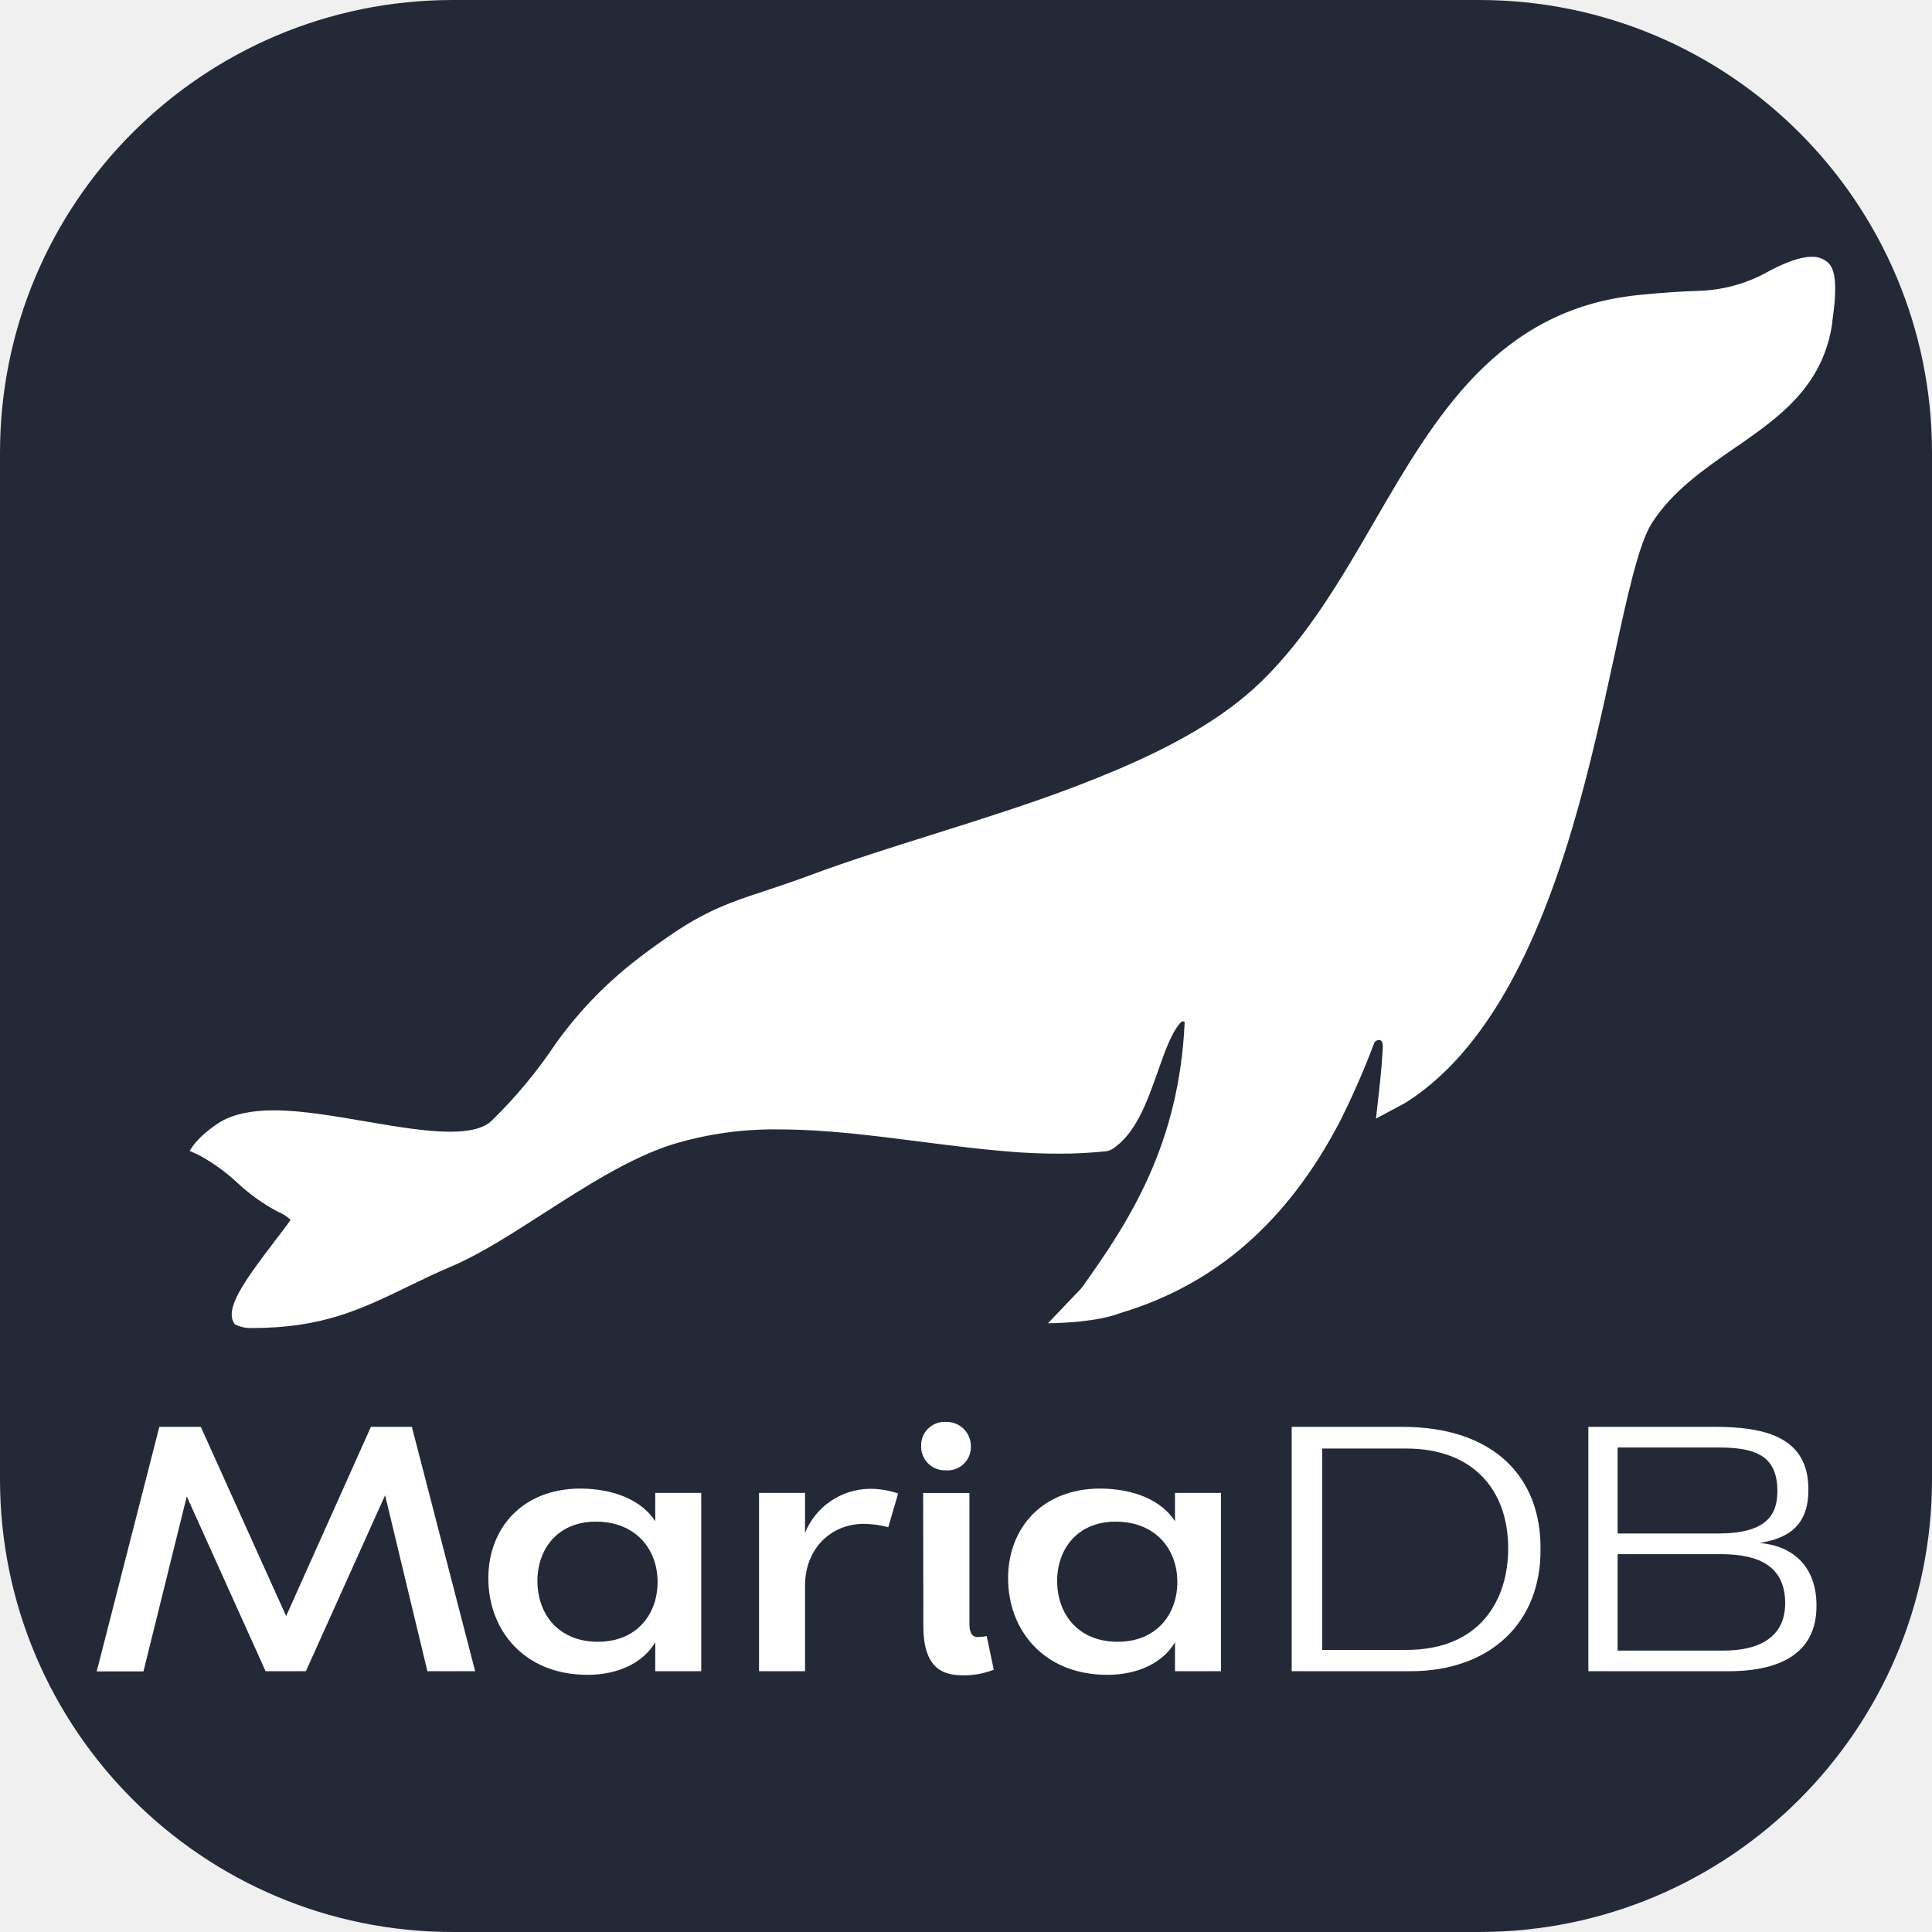
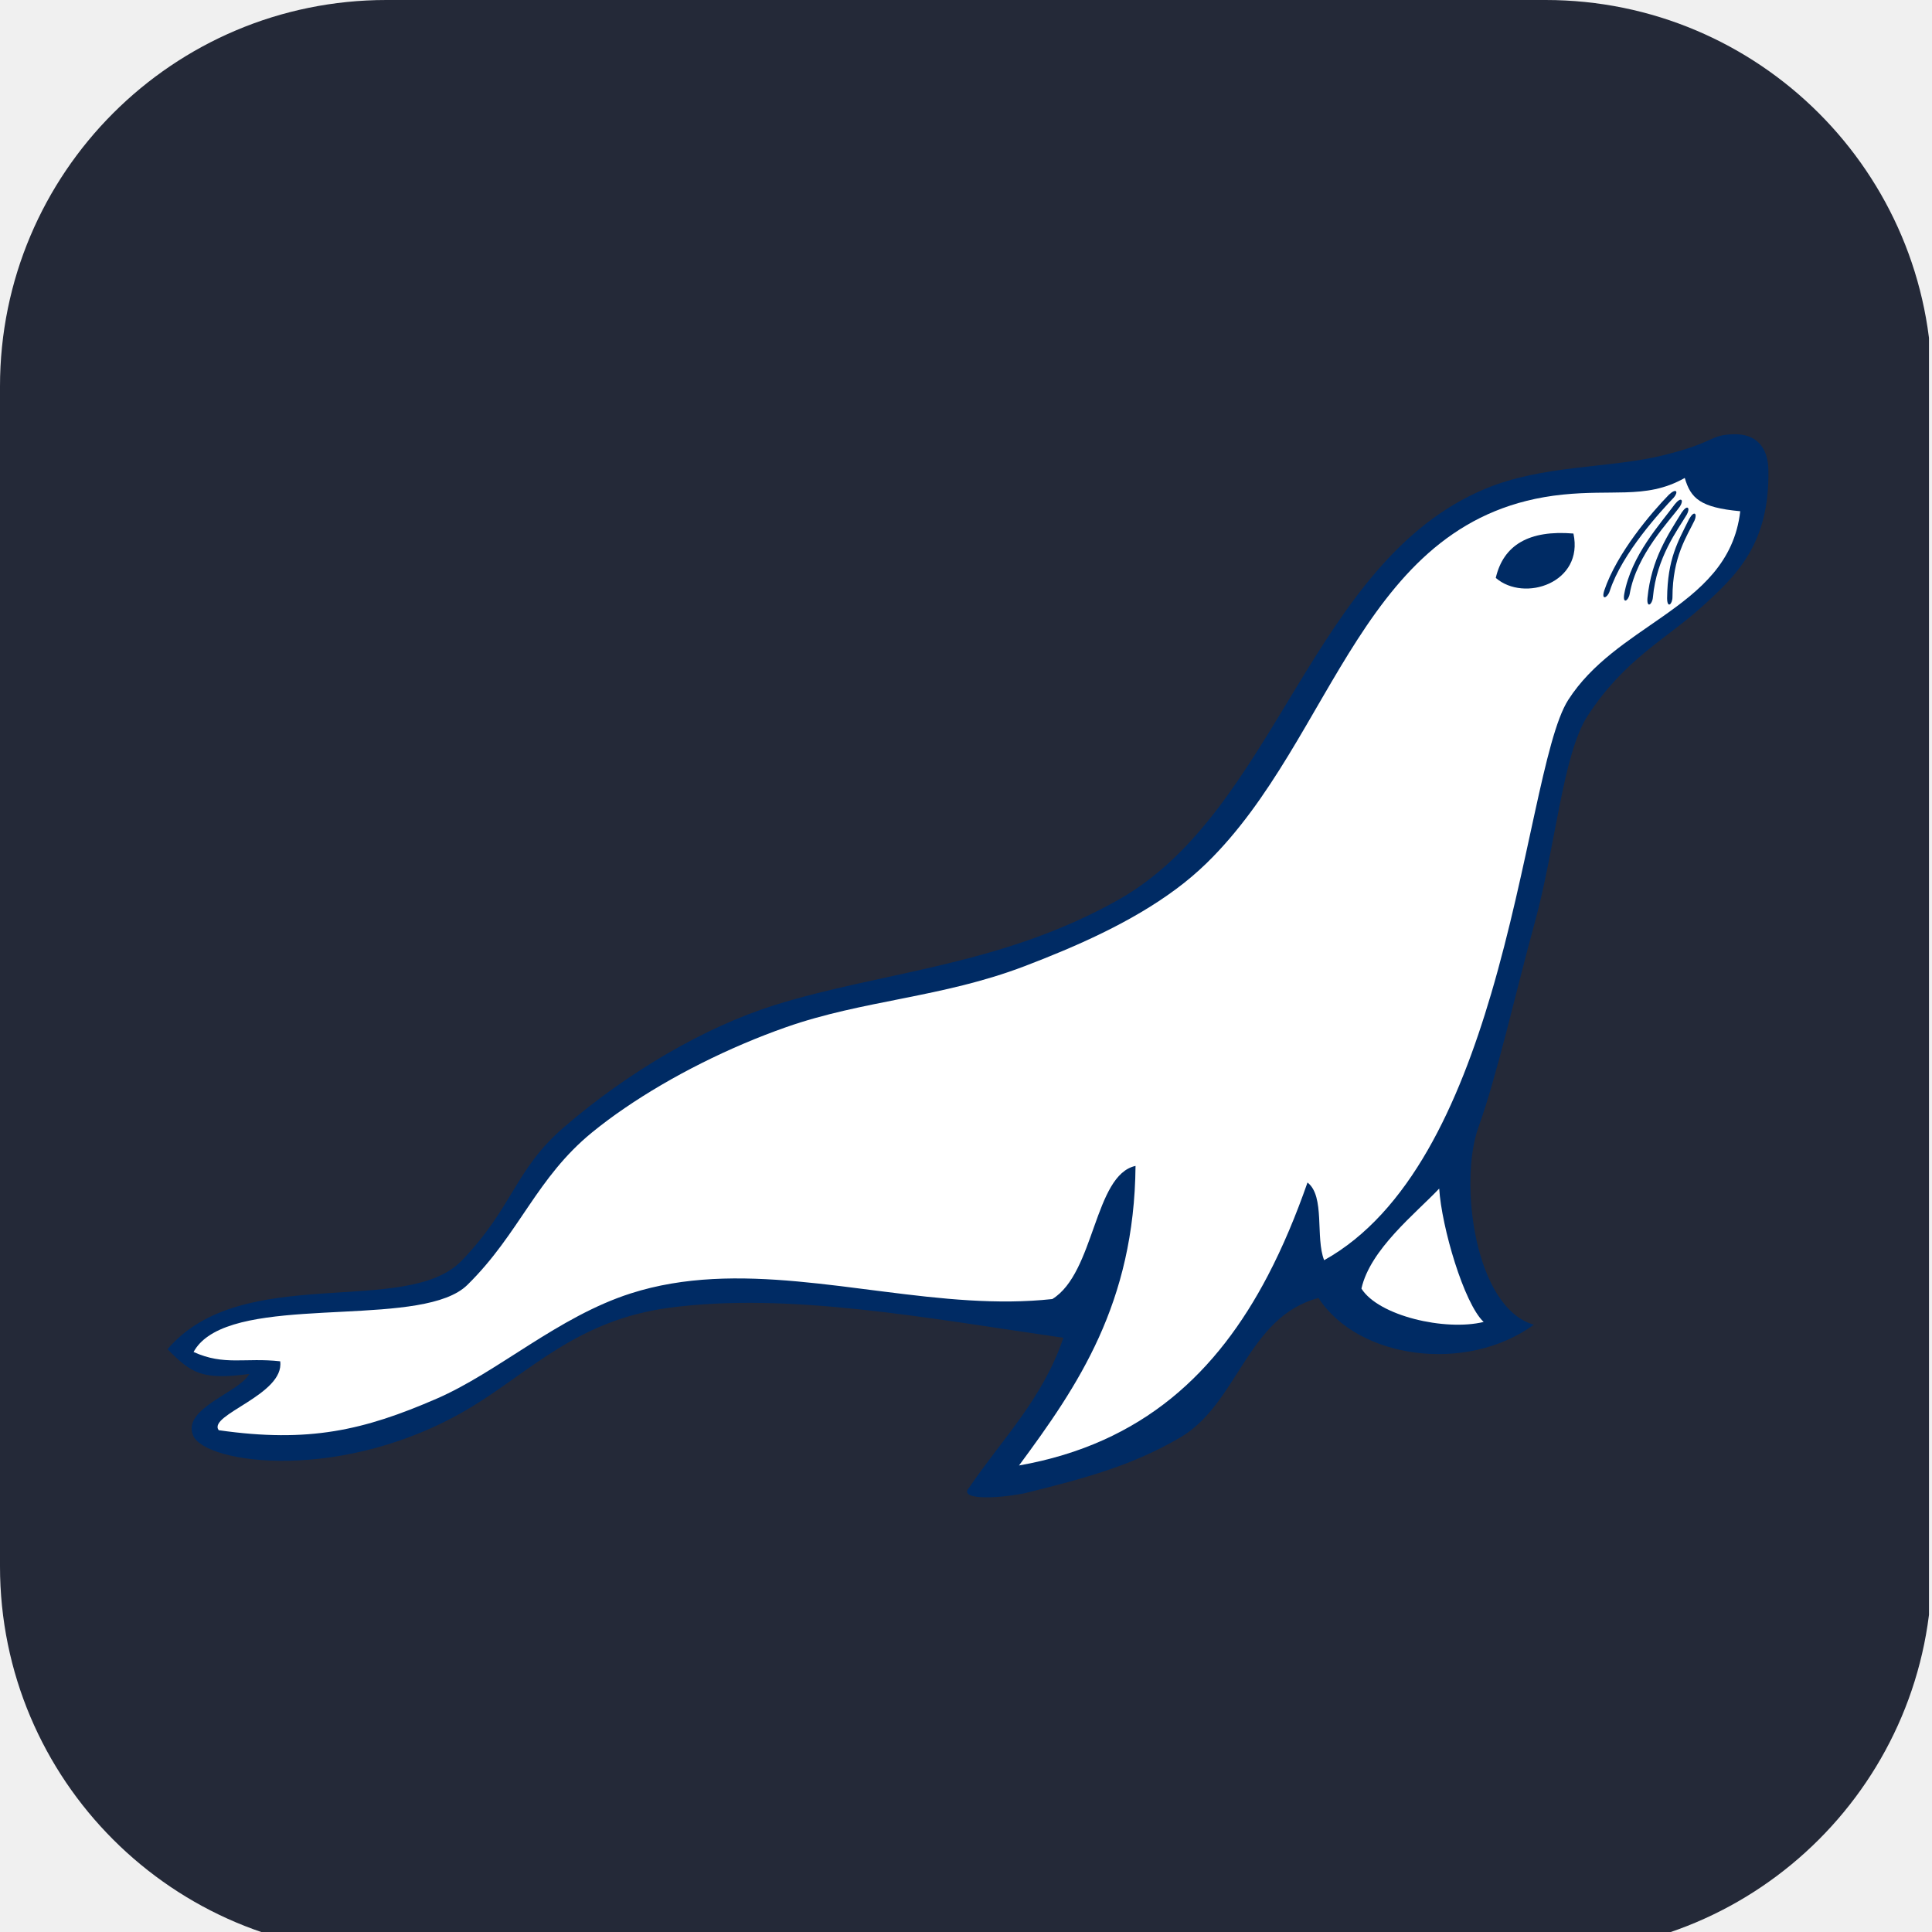
- <svg xmlns="http://www.w3.org/2000/svg" version="1.1" width="256" height="256" viewBox="0 0 256 256" xml:space="preserve">
-   <rect width="256" height="256" fill="#242938" rx="60" />
-   <g transform="matrix(0.7434066 0 0 0.7434066 128 128)" id="M5rjT0lnHSIB6JbwSqELk">
-     <g style="">
-       <g transform="matrix(1 0 0 1 -121.215 103.935)" id="rbDI1dxD6GgZXDQf894tY">
-         <path style="stroke: none; stroke-width: 1; stroke-dasharray: none; stroke-linecap: butt; stroke-dashoffset: 0; stroke-linejoin: miter; stroke-miterlimit: 4; fill: rgb(255,255,255); fill-rule: nonzero; opacity: 1;" transform=" translate(-41.175, -239.395)" d="M 63.62 217.6 L 74.9 261.16 L 66.39 261.16 L 58.85 229.79 L 44.73 261.16 L 37.55 261.16 L 23.5 230 L 15.78 261.19 L 7.45 261.19 L 18.61 217.6 L 26 217.6 L 41.21 251.33 L 56.32 217.6 Z" stroke-linecap="round" />
-       </g>
-       <g transform="matrix(1 0 0 1 -66.165 109.74)" id="Ozx2jykyqNGxdmeTkmekD">
-         <path style="stroke: none; stroke-width: 1; stroke-dasharray: none; stroke-linecap: butt; stroke-dashoffset: 0; stroke-linejoin: miter; stroke-miterlimit: 4; fill: rgb(255,255,255); fill-rule: nonzero; opacity: 1;" transform=" translate(-96.225, -245.2)" d="M 107 234.44 L 107 229.37 L 115.2 229.37 L 115.2 261.16 L 107 261.16 L 107 256 C 104.82 259.69 100.36 261.8 94.93 261.8 C 83.59 261.8 77.25 253.8 77.25 244.6 C 77.25 235.73 83.25 228.6 93.72 228.6 C 99.68 228.65 104.63 230.7 107 234.44 Z M 86 245.06 C 86 250.91 89.68 255.91 96.8 255.91 C 103.68 255.91 107.42 251.03 107.42 245.24 C 107.42 239.45 103.56 234.5 96.42 234.5 C 89.55 234.5 86 239.44 86 245.06 Z" stroke-linecap="round" />
-       </g>
-       <g transform="matrix(1 0 0 1 -24.495 109.4443)" id="lQUUobQnv75iXxNqbDh_e">
-         <path style="stroke: none; stroke-width: 1; stroke-dasharray: none; stroke-linecap: butt; stroke-dashoffset: 0; stroke-linejoin: miter; stroke-miterlimit: 4; fill: rgb(255,255,255); fill-rule: nonzero; opacity: 1;" transform=" translate(-137.895, -244.9043)" d="M 133.7 261.16 L 125.5 261.16 L 125.5 229.37 L 133.7 229.37 L 133.7 236.49 C 135.607 231.814 140.121 228.729 145.17 228.65 C 146.913 228.625 148.646 228.91 150.29 229.49 L 148.54 235.49 C 147.123 235.113 145.666 234.912 144.2 234.89 C 138.29 234.89 133.7 239.35 133.7 245.89 Z" stroke-linecap="round" />
-       </g>
-       <g transform="matrix(1 0 0 1 -1.525909 103.8421)" id="tjfLhn6mquixicO4RDKEU">
-         <path style="stroke: none; stroke-width: 1; stroke-dasharray: none; stroke-linecap: butt; stroke-dashoffset: 0; stroke-linejoin: miter; stroke-miterlimit: 4; fill: rgb(255,255,255); fill-rule: nonzero; opacity: 1;" transform=" translate(-160.8641, -239.3021)" d="M 154.39 221 C 154.36 219.833 154.82 218.707 155.657 217.894 C 156.495 217.081 157.635 216.655 158.8 216.72 C 159.984 216.681 161.132 217.131 161.975 217.962 C 162.818 218.794 163.283 219.936 163.26 221.12 C 163.286 222.29 162.816 223.417 161.967 224.223 C 161.117 225.028 159.967 225.438 158.8 225.35 C 157.626 225.401 156.484 224.96 155.648 224.135 C 154.811 223.31 154.356 222.174 154.39 221 Z M 154.75 229.39 L 163 229.39 L 163 252.6 C 163 254.04 163.3 255.07 164.51 255.07 C 165.038 255.056 165.563 254.996 166.08 254.89 L 167.34 260.89 C 165.61 261.567 163.767 261.906 161.91 261.89 C 158.47 261.89 154.79 260.89 154.79 253.08 Z" stroke-linecap="round" />
-       </g>
-       <g transform="matrix(1 0 0 1 26.475 109.74)" id="sw4Wg5T2EtKIPrvR5KzzN">
-         <path style="stroke: none; stroke-width: 1; stroke-dasharray: none; stroke-linecap: butt; stroke-dashoffset: 0; stroke-linejoin: miter; stroke-miterlimit: 4; fill: rgb(255,255,255); fill-rule: nonzero; opacity: 1;" transform=" translate(-188.865, -245.2)" d="M 199.64 234.44 L 199.64 229.37 L 207.84 229.37 L 207.84 261.16 L 199.64 261.16 L 199.64 256 C 197.46 259.69 193 261.8 187.57 261.8 C 176.23 261.8 169.89 253.8 169.89 244.6 C 169.89 235.73 175.89 228.6 186.36 228.6 C 192.34 228.65 197.28 230.7 199.64 234.44 Z M 178.64 245.06 C 178.64 250.91 182.32 255.91 189.44 255.91 C 196.32 255.91 200.06 251.03 200.06 245.24 C 200.06 239.45 196.2 234.5 189.06 234.5 C 182.2 234.5 178.64 239.44 178.64 245.06 Z" stroke-linecap="round" />
-       </g>
-       <g transform="matrix(1 0 0 1 80.22564 103.92)" id="o7xA8OsQeE9HWMs_XMKqA">
-         <path style="stroke: none; stroke-width: 1; stroke-dasharray: none; stroke-linecap: butt; stroke-dashoffset: 0; stroke-linejoin: miter; stroke-miterlimit: 4; fill: rgb(255,255,255); fill-rule: nonzero; opacity: 1;" transform=" translate(-242.6156, -239.38)" d="M 220.44 217.6 L 240.11 217.6 C 256.64 217.6 264.91 226.72 264.79 239.38 C 264.91 252.54 255.79 261.16 241.56 261.16 L 220.44 261.16 Z M 225.87 221.47 L 225.87 257.36 L 240.87 257.36 C 254.02 257.36 259.03 248.49 259.03 239.26 C 259.03 228.83 252.75 221.47 240.87 221.47 Z" stroke-linecap="round" />
-       </g>
-       <g transform="matrix(1 0 0 1 131.2604 103.92)" id="CLiFpFkXBZjTPX4UeF5LB">
-         <path style="stroke: none; stroke-width: 1; stroke-dasharray: none; stroke-linecap: butt; stroke-dashoffset: 0; stroke-linejoin: miter; stroke-miterlimit: 4; fill: rgb(255,255,255); fill-rule: nonzero; opacity: 1;" transform=" translate(-293.6504, -239.38)" d="M 298.32 261.16 L 273.32 261.16 L 273.32 217.6 L 295.82 217.6 C 304.45 217.6 312.65 219.23 312.53 228.89 C 312.53 235.7 308.31 237.57 303.84 238.3 C 310.18 238.84 313.98 242.88 313.98 249.4 C 314.07 259.17 305.5 261.16 298.32 261.16 Z M 296.45 236.61 C 305.08 236.61 307.01 233.29 307.01 229.07 C 307.01 222.73 303.15 221.28 296.45 221.28 L 278.54 221.28 L 278.54 236.61 Z M 296.69 240.29 L 278.54 240.29 L 278.54 257.48 L 297.48 257.48 C 302.79 257.48 308.4 255.73 308.4 249.04 C 308.4 241.31 301.94 240.29 296.69 240.29 Z" stroke-linecap="round" />
-       </g>
-       <g transform="matrix(1 0 0 1 8.277121 -30.93885)" id="bhhCfo2hpcSl0YZXCEahf">
-         <path style="stroke: none; stroke-width: 1; stroke-dasharray: none; stroke-linecap: butt; stroke-dashoffset: 0; stroke-linejoin: miter; stroke-miterlimit: 4; fill: rgb(255,255,255); fill-rule: nonzero; opacity: 1;" transform=" translate(-170.6671, -104.5212)" d="M 316 10.05 C 315.209 9.377 314.198 9.021 313.16 9.05 C 310.32 9.05 306.66 10.97 304.7 12.05 L 303.91 12.45 C 300.606 14.051 297.008 14.956 293.34 15.11 C 289.58 15.23 286.34 15.45 282.12 15.88 C 257.12 18.46 245.97 37.62 235.23 56.15 C 229.39 66.23 223.35 76.65 215.07 84.72 C 213.351 86.379 211.527 87.925 209.61 89.35 C 201.04 95.74 190.28 100.25 181.87 103.47 C 173.8 106.55 165.01 109.32 156.5 112 C 148.72 114.45 141.36 116.76 134.6 119.28 C 131.55 120.41 128.96 121.28 126.67 122.04 C 120.52 124.04 116.07 125.57 109.59 130.04 C 107.06 131.77 104.52 133.64 102.79 135.04 C 97.639 139.148 93.082 143.95 89.25 149.31 C 85.951 154.259 82.14 158.848 77.88 163 C 76.52 164.34 74.08 165 70.45 165 C 66.18 165 61.02 164.12 55.54 163.19 C 50.06 162.26 44.08 161.19 39.08 161.19 C 35.01 161.19 31.91 161.85 29.58 163.19 C 29.58 163.19 25.68 165.47 24.02 168.42 L 25.64 169.15 C 28.154 170.515 30.482 172.195 32.57 174.15 C 34.732 176.165 37.149 177.886 39.76 179.27 C 40.601 179.59 41.364 180.084 42 180.72 C 41.31 181.72 40.31 183.01 39.26 184.39 C 33.49 191.94 30.13 196.71 32.06 199.31 C 32.984 199.794 34.018 200.028 35.06 199.99 C 47.65 199.99 54.4 196.72 62.96 192.58 C 65.43 191.38 67.96 190.14 70.96 188.88 C 75.96 186.71 81.34 183.25 87.04 179.59 C 94.59 174.74 102.4 169.72 109.96 167.29 C 116.189 165.39 122.678 164.479 129.19 164.59 C 137.19 164.59 145.61 165.66 153.73 166.7 C 159.79 167.48 166.05 168.28 172.2 168.7 C 174.59 168.84 176.8 168.91 178.96 168.91 C 181.836 168.918 184.71 168.768 187.57 168.46 L 188.25 168.22 C 192.57 165.57 194.59 159.88 196.54 154.38 C 197.8 150.84 198.86 147.66 200.54 145.64 C 200.64 145.539 200.751 145.448 200.87 145.37 C 201.032 145.28 201.235 145.313 201.36 145.45 C 201.378 145.502 201.378 145.558 201.36 145.61 C 200.36 167.12 191.69 180.77 182.94 192.91 L 177 199.14 C 177 199.14 185.18 199.14 189.84 197.34 C 206.84 192.26 219.68 181.06 229.02 163.2 C 231.322 158.616 233.378 153.913 235.18 149.11 C 235.34 148.71 236.82 147.97 236.67 150.04 C 236.67 150.65 236.59 151.33 236.54 152.04 L 236.54 152.04 C 236.54 152.46 236.48 152.89 236.46 153.32 C 236.21 156.32 235.46 162.66 235.46 162.66 L 240.71 159.85 C 253.37 151.85 263.13 135.71 270.53 110.6 C 273.62 100.14 275.87 89.75 277.86 80.6 C 280.24 69.6 282.29 60.17 284.64 56.51 C 288.33 50.77 293.96 46.89 299.41 43.12 C 300.16 42.61 300.9 42.12 301.63 41.58 C 308.49 36.77 315.3 31.22 316.79 20.87 L 316.79 20.64 C 317.93 12.92 317 11 316 10.05 Z" stroke-linecap="round" />
-       </g>
-     </g>
+ <svg xmlns="http://www.w3.org/2000/svg" width="256" zoomAndPan="magnify" viewBox="0 0 375 375" height="256" preserveAspectRatio="xMidYMid meet" version="1.0">
+   <defs>
+     <clipPath id="feea8ad4f1">
+       <path d="M 75 0 L 300 0 C 341.422 0 375 33.578 375 75 L 375 304.027 C 375 345.445 341.422 379.027 300 379.027 L 75 379.027 C 33.578 379.027 0 345.445 0 304.027 L 0 75 C 0 33.578 33.578 0 75 0 " clip-rule="nonzero" />
+     </clipPath>
+     <clipPath id="4b3ea025e6">
+       <path d="M 32.004 84 L 343.254 84 L 343.254 291 L 32.004 291 Z M 32.004 84 " clip-rule="nonzero" />
+     </clipPath>
+   </defs>
+   <g clip-path="url(#feea8ad4f1)">
+     <path fill="#242938" d="M 0 0 L 374.414 0 L 374.414 379.688 L 0 379.688 Z M 0 0 " fill-opacity="1" fill-rule="nonzero" />
  </g>
+   <g clip-path="url(#4b3ea025e6)">
+     <path fill="#002b64" d="M 336.438 84.289 C 331.637 84.445 333.152 85.828 322.777 88.383 C 312.297 90.961 299.496 90.168 288.215 94.902 C 254.527 109.031 247.77 157.312 217.145 174.609 C 194.254 187.539 171.16 188.57 150.398 195.078 C 136.754 199.355 121.828 208.129 109.465 218.785 C 99.871 227.055 99.617 234.332 89.594 244.707 C 78.867 255.805 46.969 244.895 32.512 261.879 C 37.168 266.586 39.211 267.906 48.387 266.684 C 46.488 270.285 35.289 273.32 37.48 278.617 C 39.785 284.195 66.867 287.973 91.48 273.113 C 102.945 266.191 112.078 256.211 129.93 253.832 C 153.035 250.754 179.652 255.805 206.398 259.664 C 202.434 271.488 194.473 279.352 188.094 288.77 C 186.117 290.898 192.059 291.137 198.84 289.852 C 211.035 286.836 219.82 284.406 229.027 279.051 C 240.332 272.469 242.047 255.594 255.918 251.941 C 263.648 263.824 284.672 266.629 297.719 257.125 C 286.27 253.887 283.105 229.52 286.969 218.785 C 290.629 208.621 294.246 192.363 297.934 178.93 C 301.891 164.504 303.352 146.316 308.141 138.969 C 315.344 127.91 323.305 124.113 330.219 117.879 C 337.133 111.645 343.457 105.578 343.25 91.309 C 343.184 86.711 340.809 84.152 336.438 84.289 Z M 336.438 84.289 " fill-opacity="1" fill-rule="nonzero" />
+   </g>
+   <path fill="#ffffff" d="M 42.453 277.602 C 59.984 280.113 70.645 277.602 84.723 271.496 C 96.699 266.305 108.266 255.594 122.41 251.055 C 143.184 244.391 165.965 251.062 188.168 252.395 C 193.578 252.719 198.949 252.723 204.254 252.145 C 212.523 247.059 212.355 228.043 220.406 226.301 C 220.168 252.98 209.23 268.969 197.789 284.449 C 221.898 280.191 236.328 266.246 246.074 247.621 C 249.031 241.973 251.555 235.898 253.785 229.527 C 257.238 232.18 255.281 240.238 257.016 244.605 C 273.625 235.355 283.133 214.242 289.43 192.891 C 296.715 168.18 299.699 143.156 304.398 135.844 C 308.984 128.707 316.121 124.309 322.633 119.738 C 330.039 114.543 336.641 109.129 337.781 99.23 C 329.973 98.512 328.168 96.703 327.012 92.77 C 323.105 94.973 319.512 95.445 315.449 95.566 C 311.926 95.672 308.055 95.516 303.328 96 C 264.227 100.016 259.258 143.113 234.195 167.543 C 232.344 169.336 230.387 171 228.316 172.535 C 219.539 179.074 208.77 183.75 198.871 187.535 C 182.84 193.656 167.605 194.094 152.566 199.379 C 141.527 203.258 130.309 208.887 121.242 215.094 C 119.051 216.582 116.93 218.164 114.875 219.836 C 109.555 224.191 106.062 229.02 102.684 233.988 C 99.199 239.109 95.836 244.375 90.707 249.41 C 82.398 257.566 51.352 251.789 40.422 259.355 C 39.203 260.195 38.234 261.207 37.574 262.418 C 43.539 265.129 47.523 263.465 54.383 264.227 C 55.285 270.734 40.23 274.605 42.453 277.602 Z M 279.348 230.703 C 279.812 238.172 284.148 252.988 287.977 256.59 C 280.48 258.414 267.566 255.402 264.254 250.113 C 265.953 242.48 274.812 235.5 279.348 230.703 Z M 279.348 230.703 " fill-opacity="1" fill-rule="nonzero" />
+   <path fill="#002b64" d="M 290.328 112.172 C 295.863 116.977 307.477 113.117 305.402 103.559 C 296.801 102.844 291.82 105.766 290.328 112.172 Z M 328.918 100.996 C 327.445 104.086 324.625 108.066 324.625 115.926 C 324.613 117.277 323.602 118.203 323.586 116.121 C 323.66 108.438 325.695 105.117 327.855 100.75 C 328.859 98.965 329.465 99.703 328.918 100.996 Z M 328.918 100.996 " fill-opacity="1" fill-rule="nonzero" />
+   <path fill="#002b64" d="M 327.434 99.832 C 325.699 102.781 321.516 108.156 320.824 115.984 C 320.699 117.328 319.605 118.16 319.77 116.086 C 320.523 108.438 323.867 103.652 326.402 99.496 C 327.555 97.805 328.094 98.59 327.434 99.832 Z M 326.082 98.293 C 324.105 101.082 317.668 107.535 316.32 115.285 C 316.078 116.609 314.922 117.348 315.262 115.293 C 316.656 107.738 322.203 101.797 325.082 97.867 C 326.371 96.277 326.844 97.109 326.082 98.293 Z M 324.879 96.574 C 322.527 99.055 314.852 107.285 312.434 114.766 C 312.004 116.043 310.754 116.613 311.383 114.629 C 313.824 107.344 320.543 99.496 323.945 96.012 C 325.445 94.617 325.797 95.508 324.879 96.574 Z M 324.879 96.574 " fill-opacity="1" fill-rule="nonzero" />
</svg>
